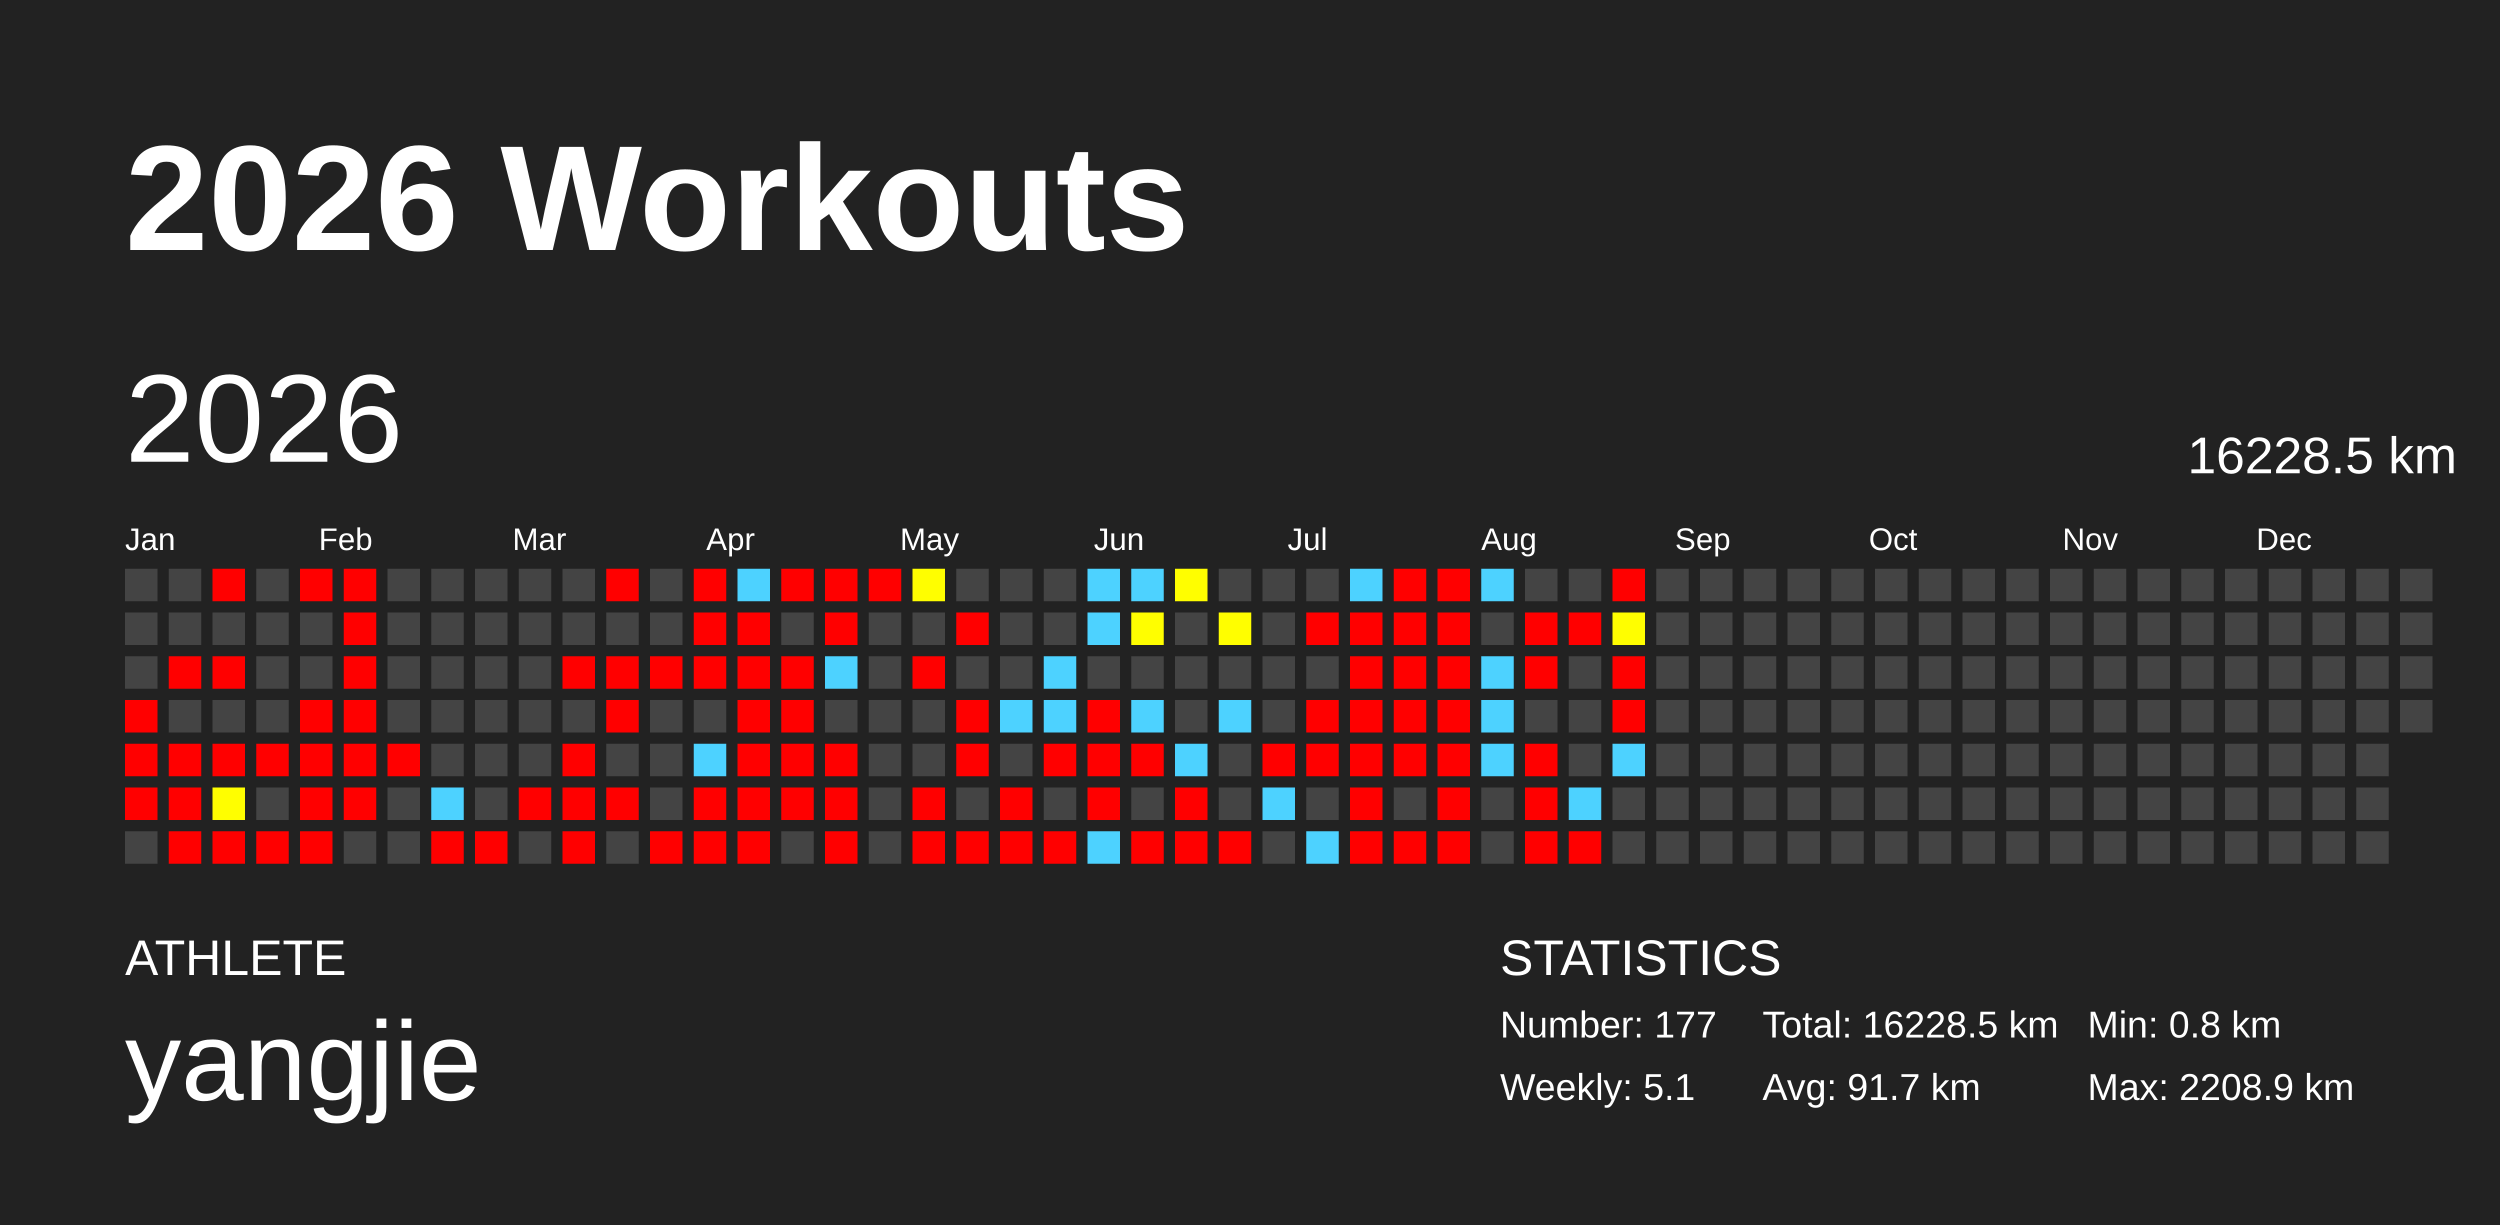
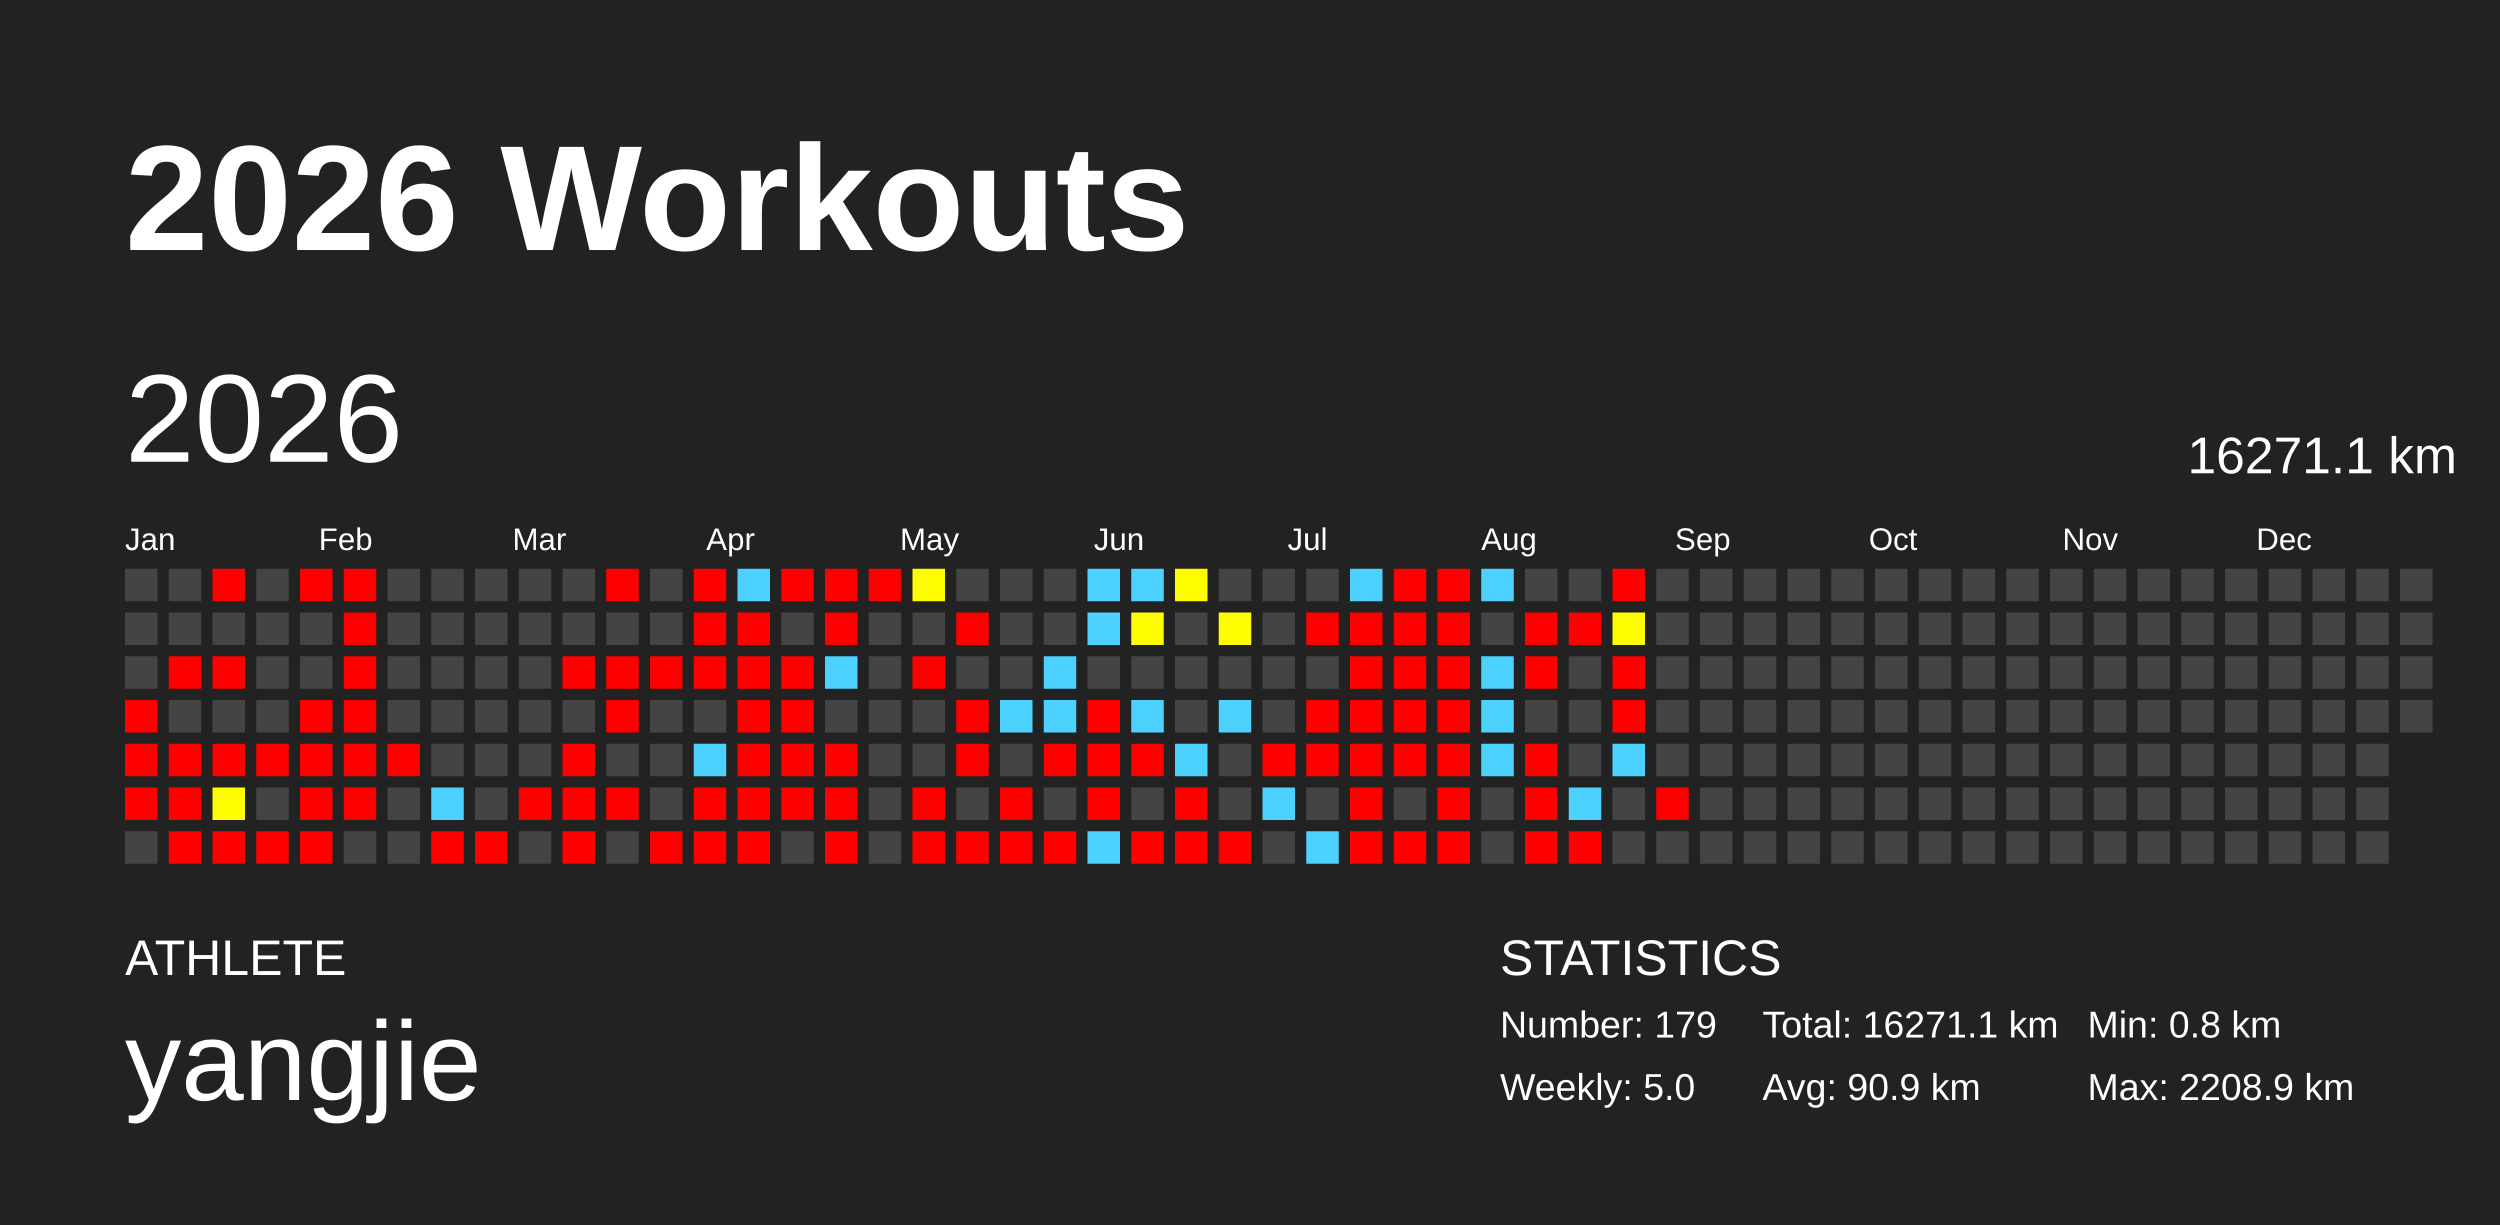
<svg xmlns="http://www.w3.org/2000/svg" baseProfile="full" height="98mm" version="1.1" viewBox="0,0,200,98" width="200mm">
  <defs />
  <rect fill="#222222" height="98" width="200" x="0" y="0" />
  <text fill="#FFFFFF" style="font-size:12px; font-family:Arial; font-weight:bold;" x="10" y="20">2026 Workouts</text>
  <text fill="#FFFFFF" style="font-size:4px; font-family:Arial" x="10" y="78">ATHLETE</text>
  <text fill="#FFFFFF" style="font-size:9px; font-family:Arial" x="10" y="88">yangjie</text>
  <text fill="#FFFFFF" style="font-size:4px; font-family:Arial" x="120" y="78">STATISTICS</text>
-   <text fill="#FFFFFF" style="font-size:3px; font-family:Arial" x="120" y="83">Number: 177</text>
-   <text fill="#FFFFFF" style="font-size:3px; font-family:Arial" x="120" y="88">Weekly: 5.1</text>
-   <text fill="#FFFFFF" style="font-size:3px; font-family:Arial" x="141" y="83">Total: 16228.5 km</text>
-   <text fill="#FFFFFF" style="font-size:3px; font-family:Arial" x="141" y="88">Avg: 91.7 km</text>
+   <text fill="#FFFFFF" style="font-size:3px; font-family:Arial" x="120" y="83">Number: 179</text>
+   <text fill="#FFFFFF" style="font-size:3px; font-family:Arial" x="120" y="88">Weekly: 5.0</text>
+   <text fill="#FFFFFF" style="font-size:3px; font-family:Arial" x="141" y="83">Total: 16271.1 km</text>
+   <text fill="#FFFFFF" style="font-size:3px; font-family:Arial" x="141" y="88">Avg: 90.9 km</text>
  <text fill="#FFFFFF" style="font-size:3px; font-family:Arial" x="167" y="83">Min: 0.8 km</text>
  <text fill="#FFFFFF" style="font-size:3px; font-family:Arial" x="167" y="88">Max: 2208.9 km</text>
  <text dominant-baseline="hanging" fill="#FFFFFF" style="font-size:10.0px; font-family:Arial;" x="10" y="30">2026</text>
-   <text dominant-baseline="hanging" fill="#FFFFFF" style="font-size:4.125px; font-family:Arial;" x="175" y="35">16228.5 km</text>
+   <text dominant-baseline="hanging" fill="#FFFFFF" style="font-size:4.125px; font-family:Arial;" x="175" y="35">16271.1 km</text>
  <text fill="#FFFFFF" style="font-size:2.5px; font-family:Arial" x="10.0" y="44">Jan</text>
  <text fill="#FFFFFF" style="font-size:2.5px; font-family:Arial" x="25.5" y="44">Feb</text>
  <text fill="#FFFFFF" style="font-size:2.5px; font-family:Arial" x="41.0" y="44">Mar</text>
  <text fill="#FFFFFF" style="font-size:2.5px; font-family:Arial" x="56.5" y="44">Apr</text>
  <text fill="#FFFFFF" style="font-size:2.5px; font-family:Arial" x="72.0" y="44">May</text>
  <text fill="#FFFFFF" style="font-size:2.5px; font-family:Arial" x="87.5" y="44">Jun</text>
  <text fill="#FFFFFF" style="font-size:2.5px; font-family:Arial" x="103.0" y="44">Jul</text>
  <text fill="#FFFFFF" style="font-size:2.5px; font-family:Arial" x="118.5" y="44">Aug</text>
  <text fill="#FFFFFF" style="font-size:2.5px; font-family:Arial" x="134.0" y="44">Sep</text>
  <text fill="#FFFFFF" style="font-size:2.5px; font-family:Arial" x="149.5" y="44">Oct</text>
  <text fill="#FFFFFF" style="font-size:2.5px; font-family:Arial" x="165.0" y="44">Nov</text>
  <text fill="#FFFFFF" style="font-size:2.5px; font-family:Arial" x="180.5" y="44">Dec</text>
  <rect fill="#444444" height="2.6" width="2.6" x="10.0" y="45.5" />
  <rect fill="#444444" height="2.6" width="2.6" x="10.0" y="49.0" />
  <rect fill="#444444" height="2.6" width="2.6" x="10.0" y="52.5" />
  <rect fill="red" height="2.6" width="2.6" x="10.0" y="56.0" />
  <rect fill="red" height="2.6" width="2.6" x="10.0" y="59.5" />
  <rect fill="red" height="2.6" width="2.6" x="10.0" y="63.0" />
  <rect fill="#444444" height="2.6" width="2.6" x="10.0" y="66.5" />
  <rect fill="#444444" height="2.6" width="2.6" x="13.5" y="45.5" />
  <rect fill="#444444" height="2.6" width="2.6" x="13.5" y="49.0" />
  <rect fill="red" height="2.6" width="2.6" x="13.5" y="52.5" />
  <rect fill="#444444" height="2.6" width="2.6" x="13.5" y="56.0" />
  <rect fill="red" height="2.6" width="2.6" x="13.5" y="59.5" />
  <rect fill="red" height="2.6" width="2.6" x="13.5" y="63.0" />
  <rect fill="red" height="2.6" width="2.6" x="13.5" y="66.5" />
  <rect fill="red" height="2.6" width="2.6" x="17.0" y="45.5" />
  <rect fill="#444444" height="2.6" width="2.6" x="17.0" y="49.0" />
  <rect fill="red" height="2.6" width="2.6" x="17.0" y="52.5" />
  <rect fill="#444444" height="2.6" width="2.6" x="17.0" y="56.0" />
  <rect fill="red" height="2.6" width="2.6" x="17.0" y="59.5" />
  <rect fill="#fffe00" height="2.6" width="2.6" x="17.0" y="63.0" />
  <rect fill="red" height="2.6" width="2.6" x="17.0" y="66.5" />
  <rect fill="#444444" height="2.6" width="2.6" x="20.5" y="45.5" />
  <rect fill="#444444" height="2.6" width="2.6" x="20.5" y="49.0" />
  <rect fill="#444444" height="2.6" width="2.6" x="20.5" y="52.5" />
  <rect fill="#444444" height="2.6" width="2.6" x="20.5" y="56.0" />
  <rect fill="red" height="2.6" width="2.6" x="20.5" y="59.5" />
  <rect fill="#444444" height="2.6" width="2.6" x="20.5" y="63.0" />
  <rect fill="red" height="2.6" width="2.6" x="20.5" y="66.5" />
  <rect fill="red" height="2.6" width="2.6" x="24.0" y="45.5" />
  <rect fill="#444444" height="2.6" width="2.6" x="24.0" y="49.0" />
  <rect fill="#444444" height="2.6" width="2.6" x="24.0" y="52.5" />
  <rect fill="red" height="2.6" width="2.6" x="24.0" y="56.0" />
  <rect fill="red" height="2.6" width="2.6" x="24.0" y="59.5" />
  <rect fill="red" height="2.6" width="2.6" x="24.0" y="63.0" />
  <rect fill="red" height="2.6" width="2.6" x="24.0" y="66.5" />
  <rect fill="red" height="2.6" width="2.6" x="27.5" y="45.5" />
  <rect fill="red" height="2.6" width="2.6" x="27.5" y="49.0" />
  <rect fill="red" height="2.6" width="2.6" x="27.5" y="52.5" />
  <rect fill="red" height="2.6" width="2.6" x="27.5" y="56.0" />
  <rect fill="red" height="2.6" width="2.6" x="27.5" y="59.5" />
  <rect fill="red" height="2.6" width="2.6" x="27.5" y="63.0" />
  <rect fill="#444444" height="2.6" width="2.6" x="27.5" y="66.5" />
  <rect fill="#444444" height="2.6" width="2.6" x="31.0" y="45.5" />
  <rect fill="#444444" height="2.6" width="2.6" x="31.0" y="49.0" />
  <rect fill="#444444" height="2.6" width="2.6" x="31.0" y="52.5" />
  <rect fill="#444444" height="2.6" width="2.6" x="31.0" y="56.0" />
  <rect fill="red" height="2.6" width="2.6" x="31.0" y="59.5" />
  <rect fill="#444444" height="2.6" width="2.6" x="31.0" y="63.0" />
  <rect fill="#444444" height="2.6" width="2.6" x="31.0" y="66.5" />
  <rect fill="#444444" height="2.6" width="2.6" x="34.5" y="45.5" />
  <rect fill="#444444" height="2.6" width="2.6" x="34.5" y="49.0" />
  <rect fill="#444444" height="2.6" width="2.6" x="34.5" y="52.5" />
  <rect fill="#444444" height="2.6" width="2.6" x="34.5" y="56.0" />
  <rect fill="#444444" height="2.6" width="2.6" x="34.5" y="59.5" />
  <rect fill="#4dd2ff" height="2.6" width="2.6" x="34.5" y="63.0" />
  <rect fill="red" height="2.6" width="2.6" x="34.5" y="66.5" />
  <rect fill="#444444" height="2.6" width="2.6" x="38.0" y="45.5" />
  <rect fill="#444444" height="2.6" width="2.6" x="38.0" y="49.0" />
  <rect fill="#444444" height="2.6" width="2.6" x="38.0" y="52.5" />
  <rect fill="#444444" height="2.6" width="2.6" x="38.0" y="56.0" />
  <rect fill="#444444" height="2.6" width="2.6" x="38.0" y="59.5" />
  <rect fill="#444444" height="2.6" width="2.6" x="38.0" y="63.0" />
  <rect fill="red" height="2.6" width="2.6" x="38.0" y="66.5" />
  <rect fill="#444444" height="2.6" width="2.6" x="41.5" y="45.5" />
  <rect fill="#444444" height="2.6" width="2.6" x="41.5" y="49.0" />
  <rect fill="#444444" height="2.6" width="2.6" x="41.5" y="52.5" />
  <rect fill="#444444" height="2.6" width="2.6" x="41.5" y="56.0" />
  <rect fill="#444444" height="2.6" width="2.6" x="41.5" y="59.5" />
  <rect fill="red" height="2.6" width="2.6" x="41.5" y="63.0" />
  <rect fill="#444444" height="2.6" width="2.6" x="41.5" y="66.5" />
  <rect fill="#444444" height="2.6" width="2.6" x="45.0" y="45.5" />
  <rect fill="#444444" height="2.6" width="2.6" x="45.0" y="49.0" />
  <rect fill="red" height="2.6" width="2.6" x="45.0" y="52.5" />
  <rect fill="#444444" height="2.6" width="2.6" x="45.0" y="56.0" />
  <rect fill="red" height="2.6" width="2.6" x="45.0" y="59.5" />
  <rect fill="red" height="2.6" width="2.6" x="45.0" y="63.0" />
  <rect fill="red" height="2.6" width="2.6" x="45.0" y="66.5" />
  <rect fill="red" height="2.6" width="2.6" x="48.5" y="45.5" />
  <rect fill="#444444" height="2.6" width="2.6" x="48.5" y="49.0" />
  <rect fill="red" height="2.6" width="2.6" x="48.5" y="52.5" />
  <rect fill="red" height="2.6" width="2.6" x="48.5" y="56.0" />
  <rect fill="#444444" height="2.6" width="2.6" x="48.5" y="59.5" />
  <rect fill="red" height="2.6" width="2.6" x="48.5" y="63.0" />
  <rect fill="#444444" height="2.6" width="2.6" x="48.5" y="66.5" />
  <rect fill="#444444" height="2.6" width="2.6" x="52.0" y="45.5" />
  <rect fill="#444444" height="2.6" width="2.6" x="52.0" y="49.0" />
  <rect fill="red" height="2.6" width="2.6" x="52.0" y="52.5" />
  <rect fill="#444444" height="2.6" width="2.6" x="52.0" y="56.0" />
  <rect fill="#444444" height="2.6" width="2.6" x="52.0" y="59.5" />
  <rect fill="#444444" height="2.6" width="2.6" x="52.0" y="63.0" />
  <rect fill="red" height="2.6" width="2.6" x="52.0" y="66.5" />
  <rect fill="red" height="2.6" width="2.6" x="55.5" y="45.5" />
  <rect fill="red" height="2.6" width="2.6" x="55.5" y="49.0" />
  <rect fill="red" height="2.6" width="2.6" x="55.5" y="52.5" />
  <rect fill="#444444" height="2.6" width="2.6" x="55.5" y="56.0" />
  <rect fill="#4dd2ff" height="2.6" width="2.6" x="55.5" y="59.5" />
  <rect fill="red" height="2.6" width="2.6" x="55.5" y="63.0" />
  <rect fill="red" height="2.6" width="2.6" x="55.5" y="66.5" />
  <rect fill="#4dd2ff" height="2.6" width="2.6" x="59.0" y="45.5" />
  <rect fill="red" height="2.6" width="2.6" x="59.0" y="49.0" />
  <rect fill="red" height="2.6" width="2.6" x="59.0" y="52.5" />
  <rect fill="red" height="2.6" width="2.6" x="59.0" y="56.0" />
  <rect fill="red" height="2.6" width="2.6" x="59.0" y="59.5" />
  <rect fill="red" height="2.6" width="2.6" x="59.0" y="63.0" />
  <rect fill="red" height="2.6" width="2.6" x="59.0" y="66.5" />
  <rect fill="red" height="2.6" width="2.6" x="62.5" y="45.5" />
  <rect fill="#444444" height="2.6" width="2.6" x="62.5" y="49.0" />
  <rect fill="red" height="2.6" width="2.6" x="62.5" y="52.5" />
  <rect fill="red" height="2.6" width="2.6" x="62.5" y="56.0" />
  <rect fill="red" height="2.6" width="2.6" x="62.5" y="59.5" />
  <rect fill="red" height="2.6" width="2.6" x="62.5" y="63.0" />
  <rect fill="#444444" height="2.6" width="2.6" x="62.5" y="66.5" />
  <rect fill="red" height="2.6" width="2.6" x="66.0" y="45.5" />
  <rect fill="red" height="2.6" width="2.6" x="66.0" y="49.0" />
  <rect fill="#4dd2ff" height="2.6" width="2.6" x="66.0" y="52.5" />
  <rect fill="#444444" height="2.6" width="2.6" x="66.0" y="56.0" />
  <rect fill="red" height="2.6" width="2.6" x="66.0" y="59.5" />
  <rect fill="red" height="2.6" width="2.6" x="66.0" y="63.0" />
  <rect fill="red" height="2.6" width="2.6" x="66.0" y="66.5" />
  <rect fill="red" height="2.6" width="2.6" x="69.5" y="45.5" />
  <rect fill="#444444" height="2.6" width="2.6" x="69.5" y="49.0" />
  <rect fill="#444444" height="2.6" width="2.6" x="69.5" y="52.5" />
  <rect fill="#444444" height="2.6" width="2.6" x="69.5" y="56.0" />
  <rect fill="#444444" height="2.6" width="2.6" x="69.5" y="59.5" />
  <rect fill="#444444" height="2.6" width="2.6" x="69.5" y="63.0" />
  <rect fill="#444444" height="2.6" width="2.6" x="69.5" y="66.5" />
  <rect fill="#fffe00" height="2.6" width="2.6" x="73.0" y="45.5" />
  <rect fill="#444444" height="2.6" width="2.6" x="73.0" y="49.0" />
  <rect fill="red" height="2.6" width="2.6" x="73.0" y="52.5" />
  <rect fill="#444444" height="2.6" width="2.6" x="73.0" y="56.0" />
  <rect fill="#444444" height="2.6" width="2.6" x="73.0" y="59.5" />
  <rect fill="red" height="2.6" width="2.6" x="73.0" y="63.0" />
  <rect fill="red" height="2.6" width="2.6" x="73.0" y="66.5" />
  <rect fill="#444444" height="2.6" width="2.6" x="76.5" y="45.5" />
  <rect fill="red" height="2.6" width="2.6" x="76.5" y="49.0" />
  <rect fill="#444444" height="2.6" width="2.6" x="76.5" y="52.5" />
  <rect fill="red" height="2.6" width="2.6" x="76.5" y="56.0" />
  <rect fill="red" height="2.6" width="2.6" x="76.5" y="59.5" />
  <rect fill="#444444" height="2.6" width="2.6" x="76.5" y="63.0" />
  <rect fill="red" height="2.6" width="2.6" x="76.5" y="66.5" />
  <rect fill="#444444" height="2.6" width="2.6" x="80.0" y="45.5" />
  <rect fill="#444444" height="2.6" width="2.6" x="80.0" y="49.0" />
  <rect fill="#444444" height="2.6" width="2.6" x="80.0" y="52.5" />
  <rect fill="#4dd2ff" height="2.6" width="2.6" x="80.0" y="56.0" />
  <rect fill="#444444" height="2.6" width="2.6" x="80.0" y="59.5" />
  <rect fill="red" height="2.6" width="2.6" x="80.0" y="63.0" />
  <rect fill="red" height="2.6" width="2.6" x="80.0" y="66.5" />
  <rect fill="#444444" height="2.6" width="2.6" x="83.5" y="45.5" />
  <rect fill="#444444" height="2.6" width="2.6" x="83.5" y="49.0" />
  <rect fill="#4dd2ff" height="2.6" width="2.6" x="83.5" y="52.5" />
  <rect fill="#4dd2ff" height="2.6" width="2.6" x="83.5" y="56.0" />
  <rect fill="red" height="2.6" width="2.6" x="83.5" y="59.5" />
  <rect fill="#444444" height="2.6" width="2.6" x="83.5" y="63.0" />
  <rect fill="red" height="2.6" width="2.6" x="83.5" y="66.5" />
  <rect fill="#4dd2ff" height="2.6" width="2.6" x="87.0" y="45.5" />
  <rect fill="#4dd2ff" height="2.6" width="2.6" x="87.0" y="49.0" />
  <rect fill="#444444" height="2.6" width="2.6" x="87.0" y="52.5" />
  <rect fill="red" height="2.6" width="2.6" x="87.0" y="56.0" />
  <rect fill="red" height="2.6" width="2.6" x="87.0" y="59.5" />
  <rect fill="red" height="2.6" width="2.6" x="87.0" y="63.0" />
  <rect fill="#4dd2ff" height="2.6" width="2.6" x="87.0" y="66.5" />
  <rect fill="#4dd2ff" height="2.6" width="2.6" x="90.5" y="45.5" />
  <rect fill="#fffe00" height="2.6" width="2.6" x="90.5" y="49.0" />
  <rect fill="#444444" height="2.6" width="2.6" x="90.5" y="52.5" />
  <rect fill="#4dd2ff" height="2.6" width="2.6" x="90.5" y="56.0" />
  <rect fill="red" height="2.6" width="2.6" x="90.5" y="59.5" />
  <rect fill="#444444" height="2.6" width="2.6" x="90.5" y="63.0" />
  <rect fill="red" height="2.6" width="2.6" x="90.5" y="66.5" />
  <rect fill="#fffe00" height="2.6" width="2.6" x="94.0" y="45.5" />
  <rect fill="#444444" height="2.6" width="2.6" x="94.0" y="49.0" />
  <rect fill="#444444" height="2.6" width="2.6" x="94.0" y="52.5" />
  <rect fill="#444444" height="2.6" width="2.6" x="94.0" y="56.0" />
  <rect fill="#4dd2ff" height="2.6" width="2.6" x="94.0" y="59.5" />
  <rect fill="red" height="2.6" width="2.6" x="94.0" y="63.0" />
  <rect fill="red" height="2.6" width="2.6" x="94.0" y="66.5" />
  <rect fill="#444444" height="2.6" width="2.6" x="97.5" y="45.5" />
  <rect fill="#fffe00" height="2.6" width="2.6" x="97.5" y="49.0" />
  <rect fill="#444444" height="2.6" width="2.6" x="97.5" y="52.5" />
  <rect fill="#4dd2ff" height="2.6" width="2.6" x="97.5" y="56.0" />
  <rect fill="#444444" height="2.6" width="2.6" x="97.5" y="59.5" />
  <rect fill="#444444" height="2.6" width="2.6" x="97.5" y="63.0" />
  <rect fill="red" height="2.6" width="2.6" x="97.5" y="66.5" />
  <rect fill="#444444" height="2.6" width="2.6" x="101.0" y="45.5" />
  <rect fill="#444444" height="2.6" width="2.6" x="101.0" y="49.0" />
  <rect fill="#444444" height="2.6" width="2.6" x="101.0" y="52.5" />
  <rect fill="#444444" height="2.6" width="2.6" x="101.0" y="56.0" />
  <rect fill="red" height="2.6" width="2.6" x="101.0" y="59.5" />
  <rect fill="#4dd2ff" height="2.6" width="2.6" x="101.0" y="63.0" />
  <rect fill="#444444" height="2.6" width="2.6" x="101.0" y="66.5" />
  <rect fill="#444444" height="2.6" width="2.6" x="104.5" y="45.5" />
  <rect fill="red" height="2.6" width="2.6" x="104.5" y="49.0" />
  <rect fill="#444444" height="2.6" width="2.6" x="104.5" y="52.5" />
  <rect fill="red" height="2.6" width="2.6" x="104.5" y="56.0" />
  <rect fill="red" height="2.6" width="2.6" x="104.5" y="59.5" />
  <rect fill="#444444" height="2.6" width="2.6" x="104.5" y="63.0" />
  <rect fill="#4dd2ff" height="2.6" width="2.6" x="104.5" y="66.5" />
  <rect fill="#4dd2ff" height="2.6" width="2.6" x="108.0" y="45.5" />
  <rect fill="red" height="2.6" width="2.6" x="108.0" y="49.0" />
  <rect fill="red" height="2.6" width="2.6" x="108.0" y="52.5" />
  <rect fill="red" height="2.6" width="2.6" x="108.0" y="56.0" />
  <rect fill="red" height="2.6" width="2.6" x="108.0" y="59.5" />
  <rect fill="red" height="2.6" width="2.6" x="108.0" y="63.0" />
  <rect fill="red" height="2.6" width="2.6" x="108.0" y="66.5" />
  <rect fill="red" height="2.6" width="2.6" x="111.5" y="45.5" />
  <rect fill="red" height="2.6" width="2.6" x="111.5" y="49.0" />
  <rect fill="red" height="2.6" width="2.6" x="111.5" y="52.5" />
  <rect fill="red" height="2.6" width="2.6" x="111.5" y="56.0" />
  <rect fill="red" height="2.6" width="2.6" x="111.5" y="59.5" />
  <rect fill="#444444" height="2.6" width="2.6" x="111.5" y="63.0" />
  <rect fill="red" height="2.6" width="2.6" x="111.5" y="66.5" />
  <rect fill="red" height="2.6" width="2.6" x="115.0" y="45.5" />
  <rect fill="red" height="2.6" width="2.6" x="115.0" y="49.0" />
  <rect fill="red" height="2.6" width="2.6" x="115.0" y="52.5" />
  <rect fill="red" height="2.6" width="2.6" x="115.0" y="56.0" />
  <rect fill="red" height="2.6" width="2.6" x="115.0" y="59.5" />
  <rect fill="red" height="2.6" width="2.6" x="115.0" y="63.0" />
  <rect fill="red" height="2.6" width="2.6" x="115.0" y="66.5" />
  <rect fill="#4dd2ff" height="2.6" width="2.6" x="118.5" y="45.5" />
  <rect fill="#444444" height="2.6" width="2.6" x="118.5" y="49.0" />
  <rect fill="#4dd2ff" height="2.6" width="2.6" x="118.5" y="52.5" />
  <rect fill="#4dd2ff" height="2.6" width="2.6" x="118.5" y="56.0" />
  <rect fill="#4dd2ff" height="2.6" width="2.6" x="118.5" y="59.5" />
  <rect fill="#444444" height="2.6" width="2.6" x="118.5" y="63.0" />
  <rect fill="#444444" height="2.6" width="2.6" x="118.5" y="66.5" />
  <rect fill="#444444" height="2.6" width="2.6" x="122.0" y="45.5" />
  <rect fill="red" height="2.6" width="2.6" x="122.0" y="49.0" />
  <rect fill="red" height="2.6" width="2.6" x="122.0" y="52.5" />
  <rect fill="#444444" height="2.6" width="2.6" x="122.0" y="56.0" />
  <rect fill="red" height="2.6" width="2.6" x="122.0" y="59.5" />
  <rect fill="red" height="2.6" width="2.6" x="122.0" y="63.0" />
  <rect fill="red" height="2.6" width="2.6" x="122.0" y="66.5" />
  <rect fill="#444444" height="2.6" width="2.6" x="125.5" y="45.5" />
  <rect fill="red" height="2.6" width="2.6" x="125.5" y="49.0" />
  <rect fill="#444444" height="2.6" width="2.6" x="125.5" y="52.5" />
  <rect fill="#444444" height="2.6" width="2.6" x="125.5" y="56.0" />
  <rect fill="#444444" height="2.6" width="2.6" x="125.5" y="59.5" />
  <rect fill="#4dd2ff" height="2.6" width="2.6" x="125.5" y="63.0" />
  <rect fill="red" height="2.6" width="2.6" x="125.5" y="66.5" />
  <rect fill="red" height="2.6" width="2.6" x="129.0" y="45.5" />
  <rect fill="#fffe00" height="2.6" width="2.6" x="129.0" y="49.0" />
  <rect fill="red" height="2.6" width="2.6" x="129.0" y="52.5" />
  <rect fill="red" height="2.6" width="2.6" x="129.0" y="56.0" />
  <rect fill="#4dd2ff" height="2.6" width="2.6" x="129.0" y="59.5" />
  <rect fill="#444444" height="2.6" width="2.6" x="129.0" y="63.0" />
  <rect fill="#444444" height="2.6" width="2.6" x="129.0" y="66.5" />
  <rect fill="#444444" height="2.6" width="2.6" x="132.5" y="45.5" />
  <rect fill="#444444" height="2.6" width="2.6" x="132.5" y="49.0" />
  <rect fill="#444444" height="2.6" width="2.6" x="132.5" y="52.5" />
  <rect fill="#444444" height="2.6" width="2.6" x="132.5" y="56.0" />
  <rect fill="#444444" height="2.6" width="2.6" x="132.5" y="59.5" />
-   <rect fill="#444444" height="2.6" width="2.6" x="132.5" y="63.0" />
+   <rect fill="red" height="2.6" width="2.6" x="132.5" y="63.0" />
  <rect fill="#444444" height="2.6" width="2.6" x="132.5" y="66.5" />
  <rect fill="#444444" height="2.6" width="2.6" x="136.0" y="45.5" />
  <rect fill="#444444" height="2.6" width="2.6" x="136.0" y="49.0" />
  <rect fill="#444444" height="2.6" width="2.6" x="136.0" y="52.5" />
  <rect fill="#444444" height="2.6" width="2.6" x="136.0" y="56.0" />
  <rect fill="#444444" height="2.6" width="2.6" x="136.0" y="59.5" />
  <rect fill="#444444" height="2.6" width="2.6" x="136.0" y="63.0" />
  <rect fill="#444444" height="2.6" width="2.6" x="136.0" y="66.5" />
  <rect fill="#444444" height="2.6" width="2.6" x="139.5" y="45.5" />
  <rect fill="#444444" height="2.6" width="2.6" x="139.5" y="49.0" />
  <rect fill="#444444" height="2.6" width="2.6" x="139.5" y="52.5" />
  <rect fill="#444444" height="2.6" width="2.6" x="139.5" y="56.0" />
  <rect fill="#444444" height="2.6" width="2.6" x="139.5" y="59.5" />
  <rect fill="#444444" height="2.6" width="2.6" x="139.5" y="63.0" />
  <rect fill="#444444" height="2.6" width="2.6" x="139.5" y="66.5" />
  <rect fill="#444444" height="2.6" width="2.6" x="143.0" y="45.5" />
  <rect fill="#444444" height="2.6" width="2.6" x="143.0" y="49.0" />
  <rect fill="#444444" height="2.6" width="2.6" x="143.0" y="52.5" />
  <rect fill="#444444" height="2.6" width="2.6" x="143.0" y="56.0" />
  <rect fill="#444444" height="2.6" width="2.6" x="143.0" y="59.5" />
  <rect fill="#444444" height="2.6" width="2.6" x="143.0" y="63.0" />
  <rect fill="#444444" height="2.6" width="2.6" x="143.0" y="66.5" />
  <rect fill="#444444" height="2.6" width="2.6" x="146.5" y="45.5" />
  <rect fill="#444444" height="2.6" width="2.6" x="146.5" y="49.0" />
  <rect fill="#444444" height="2.6" width="2.6" x="146.5" y="52.5" />
  <rect fill="#444444" height="2.6" width="2.6" x="146.5" y="56.0" />
  <rect fill="#444444" height="2.6" width="2.6" x="146.5" y="59.5" />
  <rect fill="#444444" height="2.6" width="2.6" x="146.5" y="63.0" />
  <rect fill="#444444" height="2.6" width="2.6" x="146.5" y="66.5" />
  <rect fill="#444444" height="2.6" width="2.6" x="150.0" y="45.5" />
  <rect fill="#444444" height="2.6" width="2.6" x="150.0" y="49.0" />
  <rect fill="#444444" height="2.6" width="2.6" x="150.0" y="52.5" />
  <rect fill="#444444" height="2.6" width="2.6" x="150.0" y="56.0" />
  <rect fill="#444444" height="2.6" width="2.6" x="150.0" y="59.5" />
  <rect fill="#444444" height="2.6" width="2.6" x="150.0" y="63.0" />
  <rect fill="#444444" height="2.6" width="2.6" x="150.0" y="66.5" />
  <rect fill="#444444" height="2.6" width="2.6" x="153.5" y="45.5" />
  <rect fill="#444444" height="2.6" width="2.6" x="153.5" y="49.0" />
  <rect fill="#444444" height="2.6" width="2.6" x="153.5" y="52.5" />
  <rect fill="#444444" height="2.6" width="2.6" x="153.5" y="56.0" />
  <rect fill="#444444" height="2.6" width="2.6" x="153.5" y="59.5" />
  <rect fill="#444444" height="2.6" width="2.6" x="153.5" y="63.0" />
  <rect fill="#444444" height="2.6" width="2.6" x="153.5" y="66.5" />
  <rect fill="#444444" height="2.6" width="2.6" x="157.0" y="45.5" />
  <rect fill="#444444" height="2.6" width="2.6" x="157.0" y="49.0" />
  <rect fill="#444444" height="2.6" width="2.6" x="157.0" y="52.5" />
  <rect fill="#444444" height="2.6" width="2.6" x="157.0" y="56.0" />
  <rect fill="#444444" height="2.6" width="2.6" x="157.0" y="59.5" />
  <rect fill="#444444" height="2.6" width="2.6" x="157.0" y="63.0" />
  <rect fill="#444444" height="2.6" width="2.6" x="157.0" y="66.5" />
  <rect fill="#444444" height="2.6" width="2.6" x="160.5" y="45.5" />
  <rect fill="#444444" height="2.6" width="2.6" x="160.5" y="49.0" />
  <rect fill="#444444" height="2.6" width="2.6" x="160.5" y="52.5" />
  <rect fill="#444444" height="2.6" width="2.6" x="160.5" y="56.0" />
  <rect fill="#444444" height="2.6" width="2.6" x="160.5" y="59.5" />
  <rect fill="#444444" height="2.6" width="2.6" x="160.5" y="63.0" />
  <rect fill="#444444" height="2.6" width="2.6" x="160.5" y="66.5" />
  <rect fill="#444444" height="2.6" width="2.6" x="164.0" y="45.5" />
  <rect fill="#444444" height="2.6" width="2.6" x="164.0" y="49.0" />
  <rect fill="#444444" height="2.6" width="2.6" x="164.0" y="52.5" />
  <rect fill="#444444" height="2.6" width="2.6" x="164.0" y="56.0" />
  <rect fill="#444444" height="2.6" width="2.6" x="164.0" y="59.5" />
  <rect fill="#444444" height="2.6" width="2.6" x="164.0" y="63.0" />
  <rect fill="#444444" height="2.6" width="2.6" x="164.0" y="66.5" />
  <rect fill="#444444" height="2.6" width="2.6" x="167.5" y="45.5" />
  <rect fill="#444444" height="2.6" width="2.6" x="167.5" y="49.0" />
  <rect fill="#444444" height="2.6" width="2.6" x="167.5" y="52.5" />
  <rect fill="#444444" height="2.6" width="2.6" x="167.5" y="56.0" />
  <rect fill="#444444" height="2.6" width="2.6" x="167.5" y="59.5" />
  <rect fill="#444444" height="2.6" width="2.6" x="167.5" y="63.0" />
  <rect fill="#444444" height="2.6" width="2.6" x="167.5" y="66.5" />
  <rect fill="#444444" height="2.6" width="2.6" x="171.0" y="45.5" />
  <rect fill="#444444" height="2.6" width="2.6" x="171.0" y="49.0" />
  <rect fill="#444444" height="2.6" width="2.6" x="171.0" y="52.5" />
  <rect fill="#444444" height="2.6" width="2.6" x="171.0" y="56.0" />
  <rect fill="#444444" height="2.6" width="2.6" x="171.0" y="59.5" />
  <rect fill="#444444" height="2.6" width="2.6" x="171.0" y="63.0" />
  <rect fill="#444444" height="2.6" width="2.6" x="171.0" y="66.5" />
  <rect fill="#444444" height="2.6" width="2.6" x="174.5" y="45.5" />
  <rect fill="#444444" height="2.6" width="2.6" x="174.5" y="49.0" />
  <rect fill="#444444" height="2.6" width="2.6" x="174.5" y="52.5" />
  <rect fill="#444444" height="2.6" width="2.6" x="174.5" y="56.0" />
  <rect fill="#444444" height="2.6" width="2.6" x="174.5" y="59.5" />
  <rect fill="#444444" height="2.6" width="2.6" x="174.5" y="63.0" />
  <rect fill="#444444" height="2.6" width="2.6" x="174.5" y="66.5" />
  <rect fill="#444444" height="2.6" width="2.6" x="178.0" y="45.5" />
  <rect fill="#444444" height="2.6" width="2.6" x="178.0" y="49.0" />
  <rect fill="#444444" height="2.6" width="2.6" x="178.0" y="52.5" />
  <rect fill="#444444" height="2.6" width="2.6" x="178.0" y="56.0" />
  <rect fill="#444444" height="2.6" width="2.6" x="178.0" y="59.5" />
  <rect fill="#444444" height="2.6" width="2.6" x="178.0" y="63.0" />
  <rect fill="#444444" height="2.6" width="2.6" x="178.0" y="66.5" />
  <rect fill="#444444" height="2.6" width="2.6" x="181.5" y="45.5" />
  <rect fill="#444444" height="2.6" width="2.6" x="181.5" y="49.0" />
  <rect fill="#444444" height="2.6" width="2.6" x="181.5" y="52.5" />
  <rect fill="#444444" height="2.6" width="2.6" x="181.5" y="56.0" />
  <rect fill="#444444" height="2.6" width="2.6" x="181.5" y="59.5" />
  <rect fill="#444444" height="2.6" width="2.6" x="181.5" y="63.0" />
  <rect fill="#444444" height="2.6" width="2.6" x="181.5" y="66.5" />
  <rect fill="#444444" height="2.6" width="2.6" x="185.0" y="45.5" />
  <rect fill="#444444" height="2.6" width="2.6" x="185.0" y="49.0" />
  <rect fill="#444444" height="2.6" width="2.6" x="185.0" y="52.5" />
  <rect fill="#444444" height="2.6" width="2.6" x="185.0" y="56.0" />
  <rect fill="#444444" height="2.6" width="2.6" x="185.0" y="59.5" />
  <rect fill="#444444" height="2.6" width="2.6" x="185.0" y="63.0" />
  <rect fill="#444444" height="2.6" width="2.6" x="185.0" y="66.5" />
  <rect fill="#444444" height="2.6" width="2.6" x="188.5" y="45.5" />
  <rect fill="#444444" height="2.6" width="2.6" x="188.5" y="49.0" />
  <rect fill="#444444" height="2.6" width="2.6" x="188.5" y="52.5" />
  <rect fill="#444444" height="2.6" width="2.6" x="188.5" y="56.0" />
  <rect fill="#444444" height="2.6" width="2.6" x="188.5" y="59.5" />
  <rect fill="#444444" height="2.6" width="2.6" x="188.5" y="63.0" />
  <rect fill="#444444" height="2.6" width="2.6" x="188.5" y="66.5" />
  <rect fill="#444444" height="2.6" width="2.6" x="192.0" y="45.5" />
  <rect fill="#444444" height="2.6" width="2.6" x="192.0" y="49.0" />
  <rect fill="#444444" height="2.6" width="2.6" x="192.0" y="52.5" />
  <rect fill="#444444" height="2.6" width="2.6" x="192.0" y="56.0" />
</svg>
